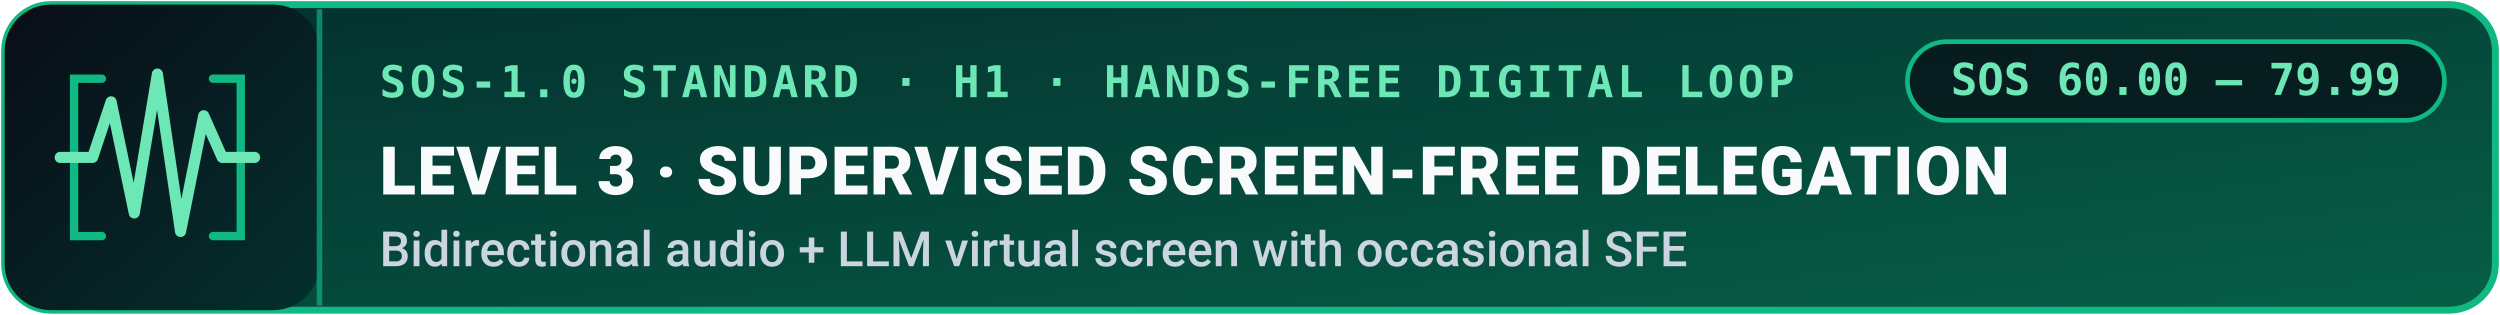
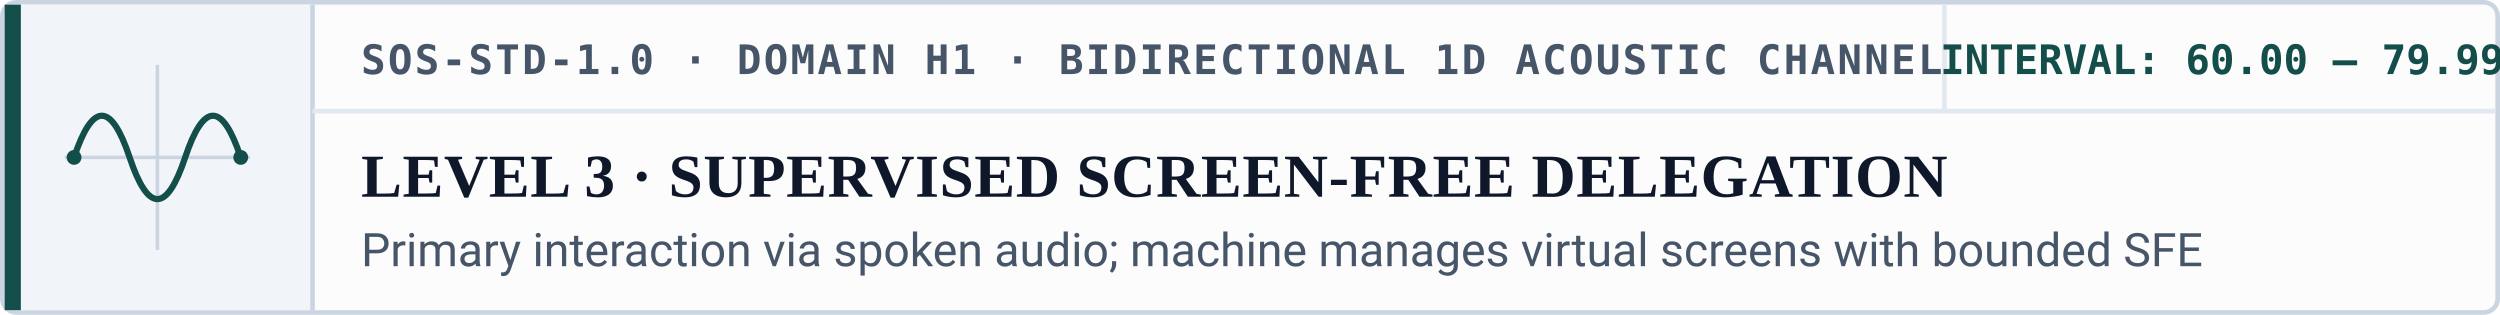
- <svg xmlns="http://www.w3.org/2000/svg" width="540" height="68" viewBox="0 0 540 68" role="img" aria-label="LEVEL 3 · SUPERVISED SCREEN-FREE DELEGATION (SOS 60.00 – 79.99)">
-   <defs>
-     <linearGradient id="bg-l3" x1="0%" y1="0%" x2="100%" y2="100%">
-       <stop offset="0%" stop-color="#042f2e" />
-       <stop offset="100%" stop-color="#065f46" />
-     </linearGradient>
-     <linearGradient id="emblem-l3" x1="0%" y1="0%" x2="100%" y2="100%">
-       <stop offset="0%" stop-color="#090d16" />
-       <stop offset="100%" stop-color="#042f2e" />
-     </linearGradient>
-   </defs>
-   <rect x="1" y="1" width="538" height="66" rx="10" fill="url(#bg-l3)" stroke="#10b981" stroke-width="1.5" />
-   <rect x="1" y="1" width="68" height="66" rx="10" fill="url(#emblem-l3)" />
-   <line x1="69" y1="2" x2="69" y2="66" stroke="#10b981" stroke-width="1.2" stroke-opacity="0.65" />
-   <g id="emblem-acoustic-wave">
-     <path d="M22 17 L16 17 L16 51 L22 51" fill="none" stroke="#10b981" stroke-width="1.8" stroke-linecap="round" />
-     <path d="M46 17 L52 17 L52 51 L46 51" fill="none" stroke="#10b981" stroke-width="1.8" stroke-linecap="round" />
-     <path d="M13 34 L20 34 L24 22 L29 46 L34 16 L39 50 L44 25 L48 34 L55 34" fill="none" stroke="#6ee7b7" stroke-width="2.4" stroke-linecap="round" stroke-linejoin="round" />
+ <svg xmlns="http://www.w3.org/2000/svg" width="540" height="68" viewBox="0 0 540 68" role="img" aria-label="LEVEL 3 · SUPERVISED SCREEN-FREE DELEGATION (60.00 – 79.99)">
+   <rect x="0.5" y="0.5" width="539" height="67" rx="3" fill="#fcfcfd" stroke="#cbd5e1" stroke-width="1" />
+   <rect x="1" y="1" width="66" height="66" fill="#f1f5f9" />
+   <rect x="1" y="1" width="3.5" height="66" fill="#134e4a" />
+   <line x1="67.5" y1="1" x2="67.5" y2="67" stroke="#cbd5e1" stroke-width="1" />
+   <line x1="67.5" y1="24" x2="539" y2="24" stroke="#e2e8f0" stroke-width="1" />
+   <line x1="420" y1="1" x2="420" y2="24" stroke="#e2e8f0" stroke-width="1" />
+   <g id="emblem-harmonic-axis">
+     <line x1="14" y1="34" x2="54" y2="34" stroke="#cbd5e1" stroke-width="0.75" />
+     <line x1="34" y1="14" x2="34" y2="54" stroke="#cbd5e1" stroke-width="0.75" />
+     <path d="M 16 34 C 20 22, 24 22, 28 34 C 32 46, 36 46, 40 34 C 44 22, 48 22, 52 34" fill="none" stroke="#134e4a" stroke-width="1.35" />
+     <circle cx="16" cy="34" r="1.6" fill="#134e4a" />
+     <circle cx="52" cy="34" r="1.6" fill="#134e4a" />
  </g>
-   <text x="82" y="21" fill="#6ee7b7" font-family="ui-monospace, SFMono-Regular, Menlo, Monaco, Consolas, monospace" font-size="9.5" font-weight="700" letter-spacing="0.8">SOS-1.0 STANDARD · H1 · HANDS-FREE DIGITAL LOOP</text>
-   <rect x="412" y="9" width="116" height="17" rx="8.5" fill="#090d16" fill-opacity="0.72" stroke="#10b981" stroke-width="1" />
-   <text x="470" y="20.5" fill="#6ee7b7" font-family="ui-monospace, SFMono-Regular, Menlo, Monaco, Consolas, monospace" font-size="9.5" font-weight="700" text-anchor="middle">SOS 60.00 – 79.99</text>
-   <text x="82" y="42" fill="#f8fafc" font-family="-apple-system, BlinkMacSystemFont, 'Segoe UI', Roboto, Helvetica, Arial, sans-serif" font-size="14.5" font-weight="800" letter-spacing="0.3">LEVEL 3 · SUPERVISED SCREEN-FREE DELEGATION</text>
-   <text x="82" y="57.5" fill="#cbd5e1" font-family="-apple-system, BlinkMacSystemFont, 'Segoe UI', Roboto, Helvetica, Arial, sans-serif" font-size="10.5" font-weight="500">Bidirectional audio + LLM virtual screen with occasional SFE</text>
+   <text x="78" y="16" fill="#475569" font-family="ui-monospace, SFMono-Regular, Menlo, Monaco, Consolas, monospace" font-size="8.8" font-weight="600" letter-spacing="0.5">SOS-STD-1.0 · DOMAIN H1 · BIDIRECTIONAL 1D ACOUSTIC CHANNEL</text>
+   <text x="480" y="16" fill="#134e4a" font-family="ui-monospace, SFMono-Regular, Menlo, Monaco, Consolas, monospace" font-size="8.8" font-weight="700" text-anchor="middle">INTERVAL: 60.00 – 79.99</text>
+   <text x="78" y="42.5" fill="#0f172a" font-family="Georgia, 'Times New Roman', STIXGeneral, serif" font-size="13.2" font-weight="700" letter-spacing="0.15">LEVEL 3 · SUPERVISED SCREEN-FREE DELEGATION</text>
+   <text x="78" y="57.5" fill="#475569" font-family="-apple-system, BlinkMacSystemFont, 'Segoe UI', Roboto, Helvetica, Arial, sans-serif" font-size="10.0" font-weight="400">Primary interaction via spoken audio; machine manages virtual screens with bounded SFE</text>
</svg>
